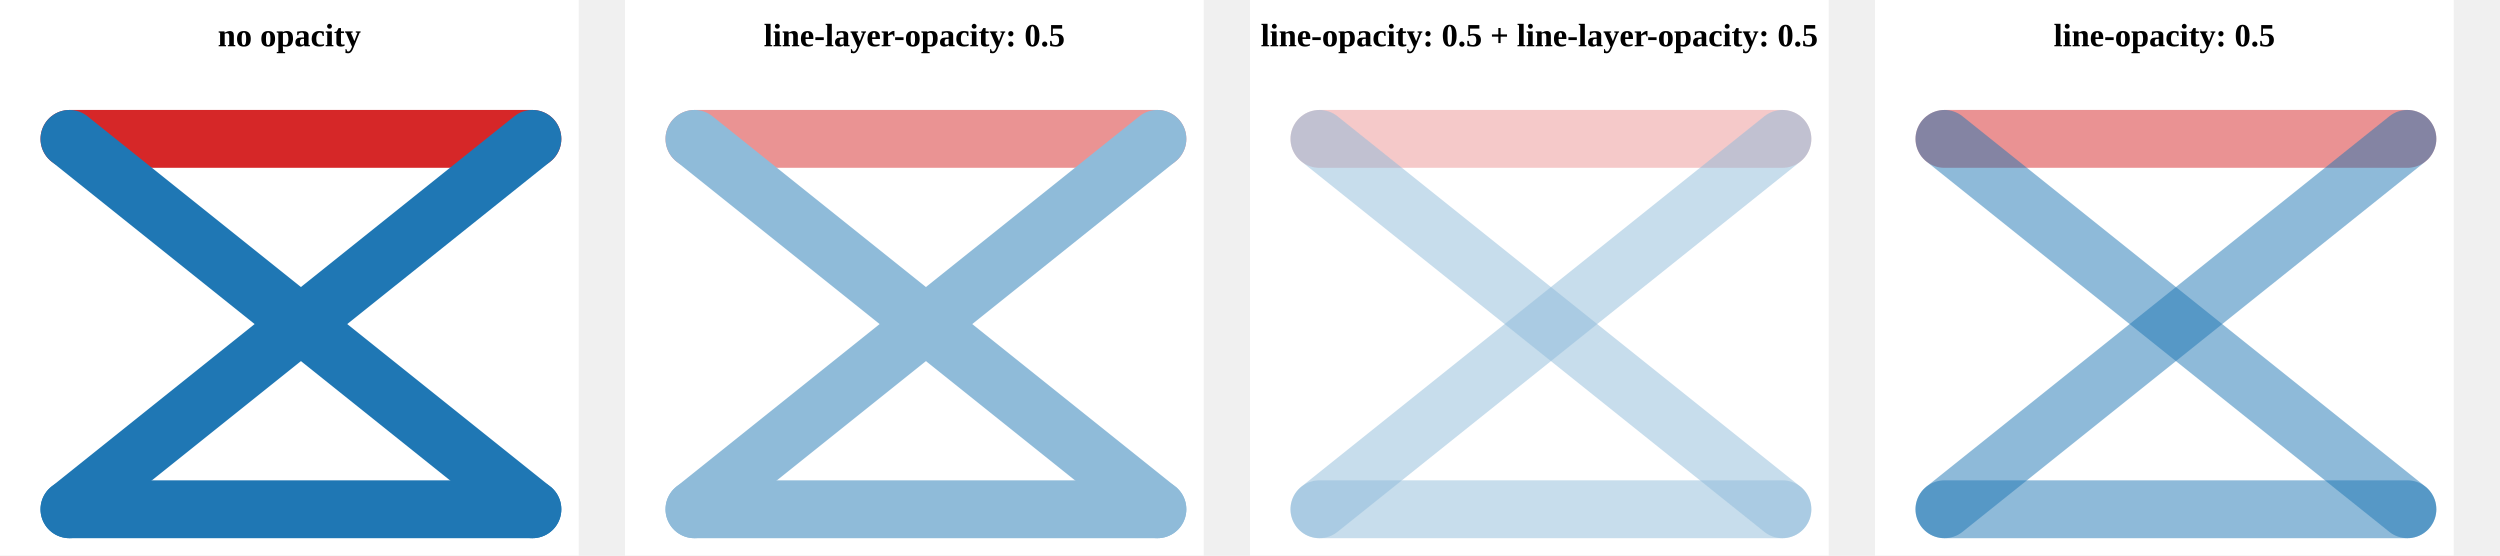
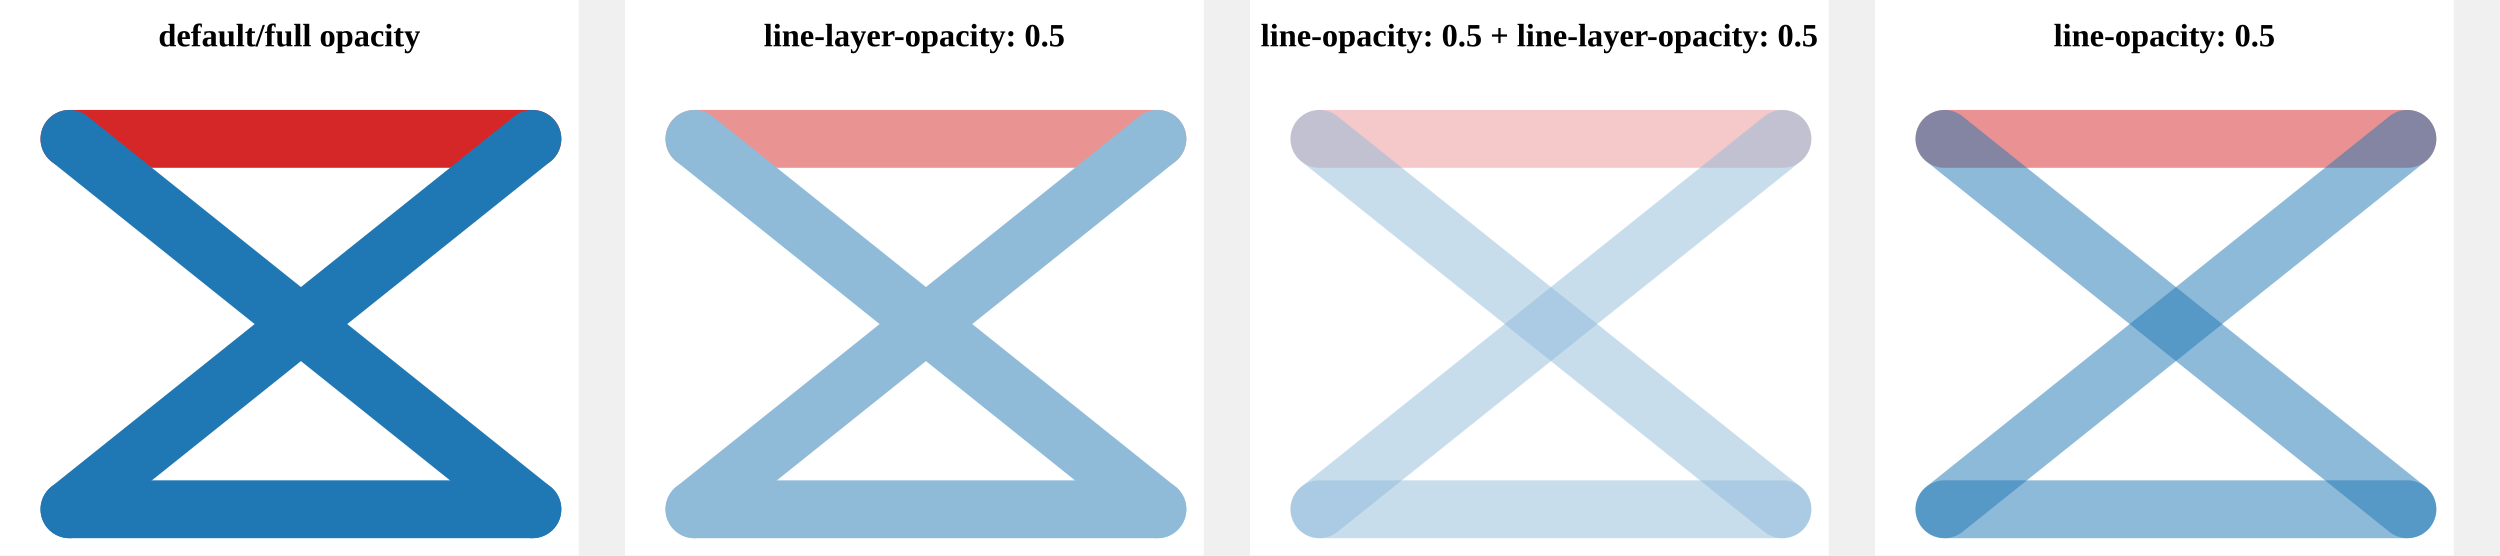
<svg xmlns="http://www.w3.org/2000/svg" viewBox="0 0 1080 240" font-size="14">
  <g transform="translate(0, 0)">
    <rect x="0" y="0" width="250" height="240" fill="#fff" />
    <text x="125" y="20" text-anchor="middle" font-weight="600">
-       no opacity
+       default/full opacity
    </text>
    <line x1="30" y1="60" x2="230" y2="60" stroke="#d62728" stroke-width="25" stroke-linecap="round" />
    <g stroke="#1f77b4" stroke-width="25" stroke-linecap="round" fill="none">
      <line x1="30" y1="60" x2="230" y2="220" />
      <line x1="230" y1="220" x2="30" y2="220" />
      <line x1="30" y1="220" x2="230" y2="60" />
    </g>
  </g>
  <g transform="translate(270, 0)">
    <rect x="0" y="0" width="250" height="240" fill="#fff" />
    <text x="125" y="20" text-anchor="middle" font-weight="600">
      line-layer-opacity: 0.5
    </text>
    <g opacity="0.5">
      <line x1="30" y1="60" x2="230" y2="60" stroke="#d62728" stroke-width="25" stroke-linecap="round" />
      <g stroke="#1f77b4" stroke-width="25" stroke-linecap="round" fill="none">
        <line x1="30" y1="60" x2="230" y2="220" />
        <line x1="230" y1="220" x2="30" y2="220" />
        <line x1="30" y1="220" x2="230" y2="60" />
      </g>
    </g>
  </g>
  <g transform="translate(540, 0)">
    <rect x="0" y="0" width="250" height="240" fill="#fff" />
    <text x="125" y="20" text-anchor="middle" font-weight="600">
      line-opacity: 0.5 + line-layer-opacity: 0.5
    </text>
    <g opacity="0.5">
      <line x1="30" y1="60" x2="230" y2="60" stroke="#d62728" stroke-width="25" stroke-opacity="0.5" stroke-linecap="round" />
      <g stroke="#1f77b4" stroke-width="25" stroke-opacity="0.5" stroke-linecap="round" fill="none">
        <line x1="30" y1="60" x2="230" y2="220" />
        <line x1="230" y1="220" x2="30" y2="220" />
        <line x1="30" y1="220" x2="230" y2="60" />
      </g>
    </g>
  </g>
  <g transform="translate(810, 0)">
    <rect x="0" y="0" width="250" height="240" fill="#fff" />
    <text x="125" y="20" text-anchor="middle" font-weight="600">
      line-opacity: 0.5
    </text>
    <line x1="30" y1="60" x2="230" y2="60" stroke="#d62728" stroke-width="25" stroke-opacity="0.5" stroke-linecap="round" />
    <g stroke="#1f77b4" stroke-width="25" stroke-opacity="0.5" stroke-linecap="round" fill="none">
      <line x1="30" y1="60" x2="230" y2="220" />
      <line x1="230" y1="220" x2="30" y2="220" />
      <line x1="30" y1="220" x2="230" y2="60" />
    </g>
  </g>
</svg>
